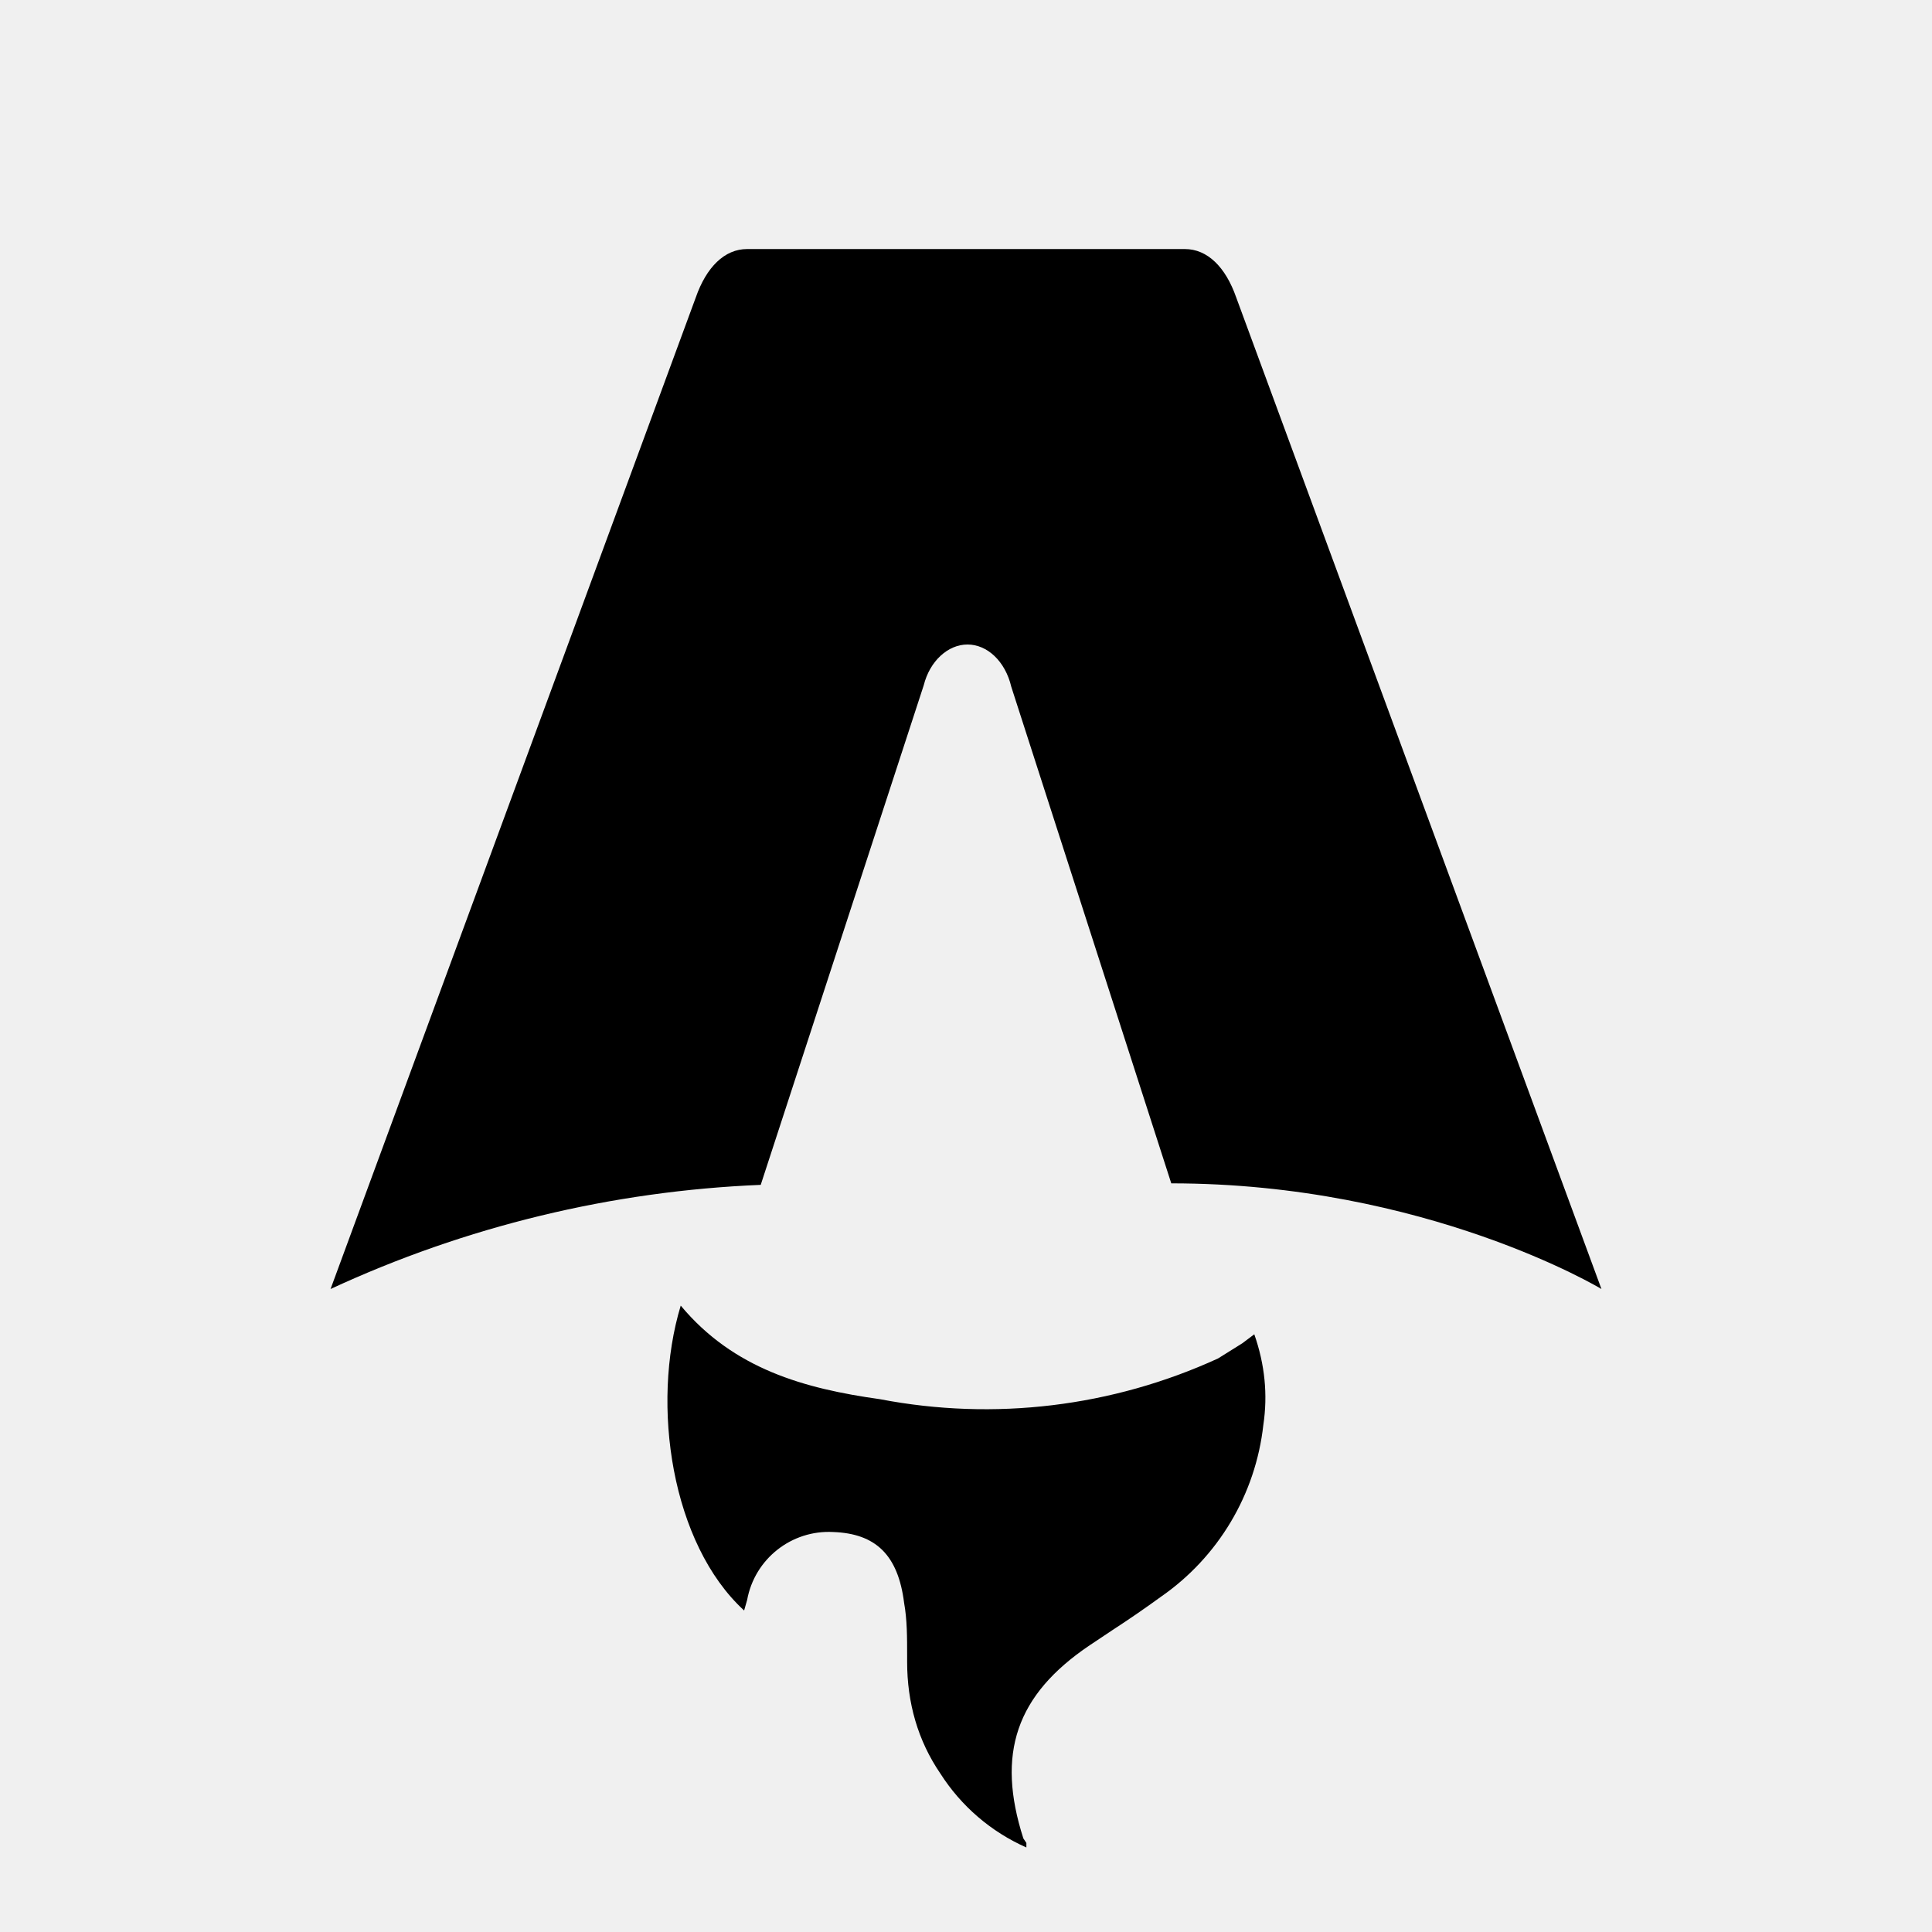
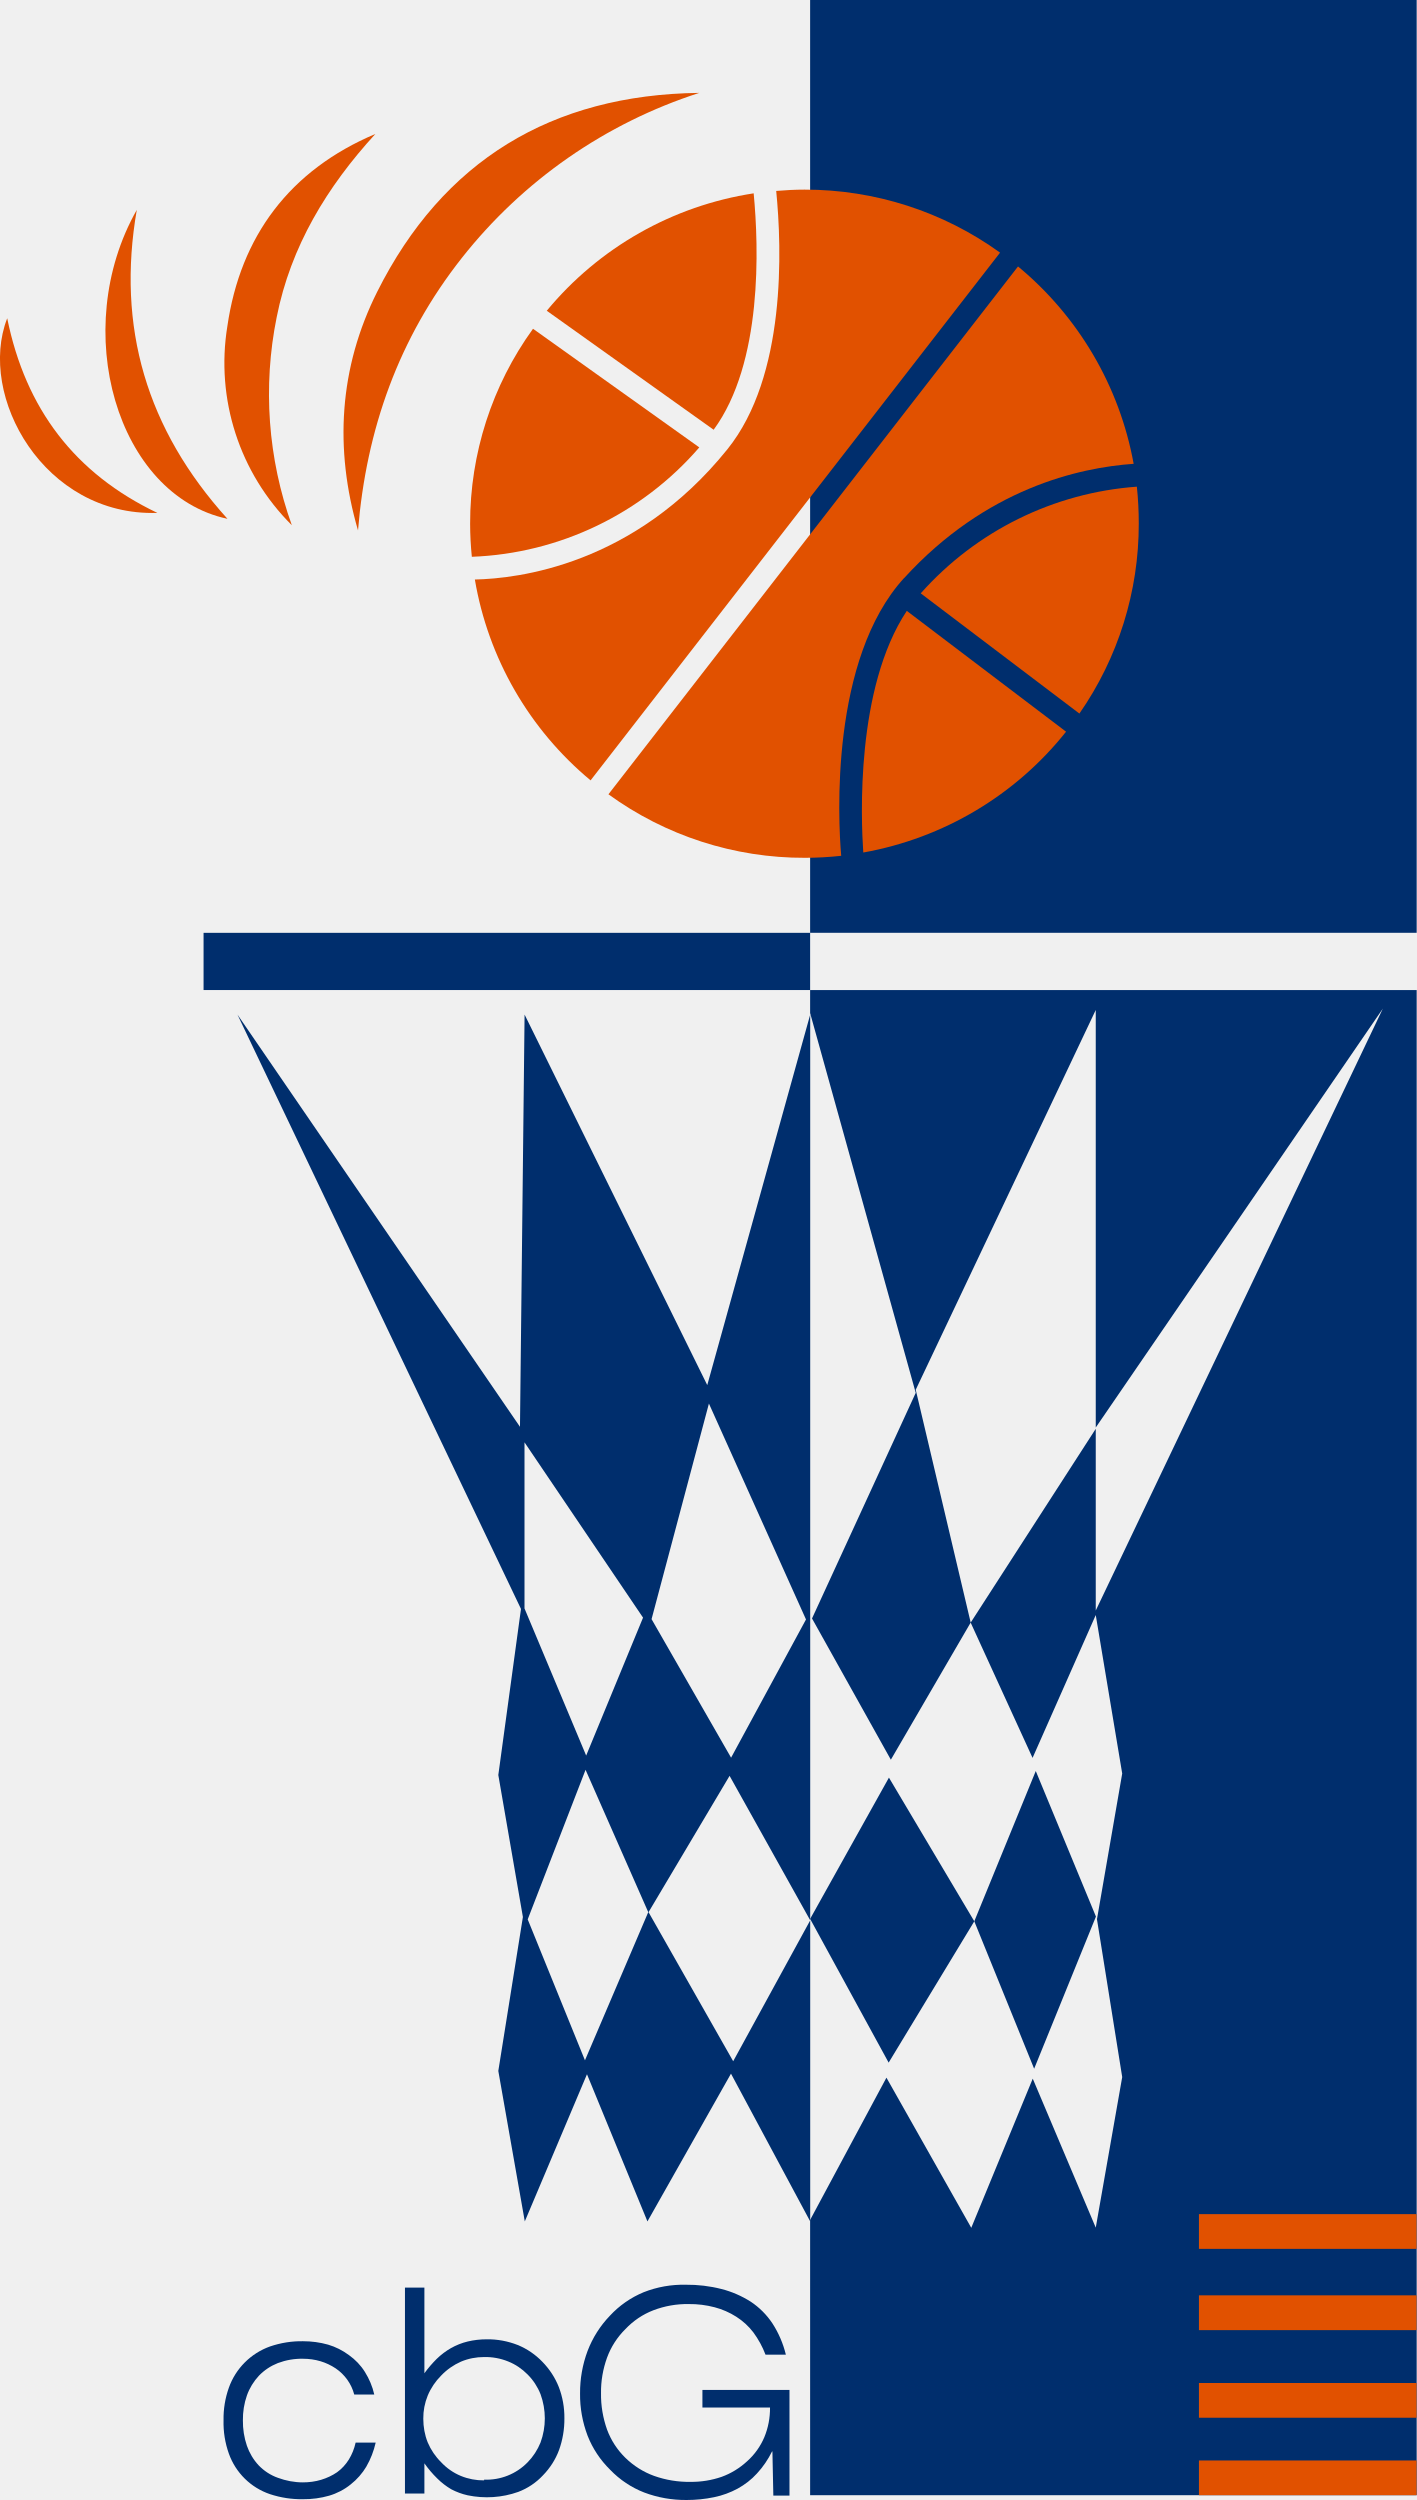
- <svg xmlns="http://www.w3.org/2000/svg" fill="none" viewBox="0 0 128 128">
-   <path d="M50.4 78.5a75.1 75.1 0 0 0-28.5 6.9l24.2-65.7c.7-2 1.9-3.2 3.4-3.2h29c1.5 0 2.7 1.2 3.4 3.2l24.2 65.7s-11.6-7-28.5-7L67 45.5c-.4-1.7-1.6-2.8-2.9-2.8-1.3 0-2.5 1.1-2.9 2.7L50.4 78.5Zm-1.1 28.2Zm-4.2-20.2c-2 6.6-.6 15.8 4.2 20.2a17.5 17.5 0 0 1 .2-.7 5.5 5.5 0 0 1 5.7-4.5c2.8.1 4.3 1.5 4.7 4.7.2 1.1.2 2.3.2 3.5v.4c0 2.7.7 5.2 2.2 7.4a13 13 0 0 0 5.7 4.9v-.3l-.2-.3c-1.8-5.6-.5-9.5 4.4-12.8l1.5-1a73 73 0 0 0 3.2-2.2 16 16 0 0 0 6.8-11.4c.3-2 .1-4-.6-6l-.8.6-1.6 1a37 37 0 0 1-22.4 2.7c-5-.7-9.7-2-13.2-6.2Z" />
-   <style>
-         path { fill: #000; }
-         @media (prefers-color-scheme: dark) {
-             path { fill: #FFF; }
-         }
-     </style>
+ <svg xmlns="http://www.w3.org/2000/svg" width="68" height="120" viewBox="0 0 68 120" fill="none">
+   <g clip-path="url(#clip0_258_3160)">
+     <path d="M52.605 91.996L49.717 85.009L46.766 92.222L49.639 99.299L52.605 91.996Z" fill="#002E6D" />
+     <path d="M46.766 92.222L42.669 85.326L38.886 92.106L42.655 99.006L46.766 92.222Z" fill="#002E6D" />
+     <path d="M38.886 47.522V44.776H68V0H38.886V119.769H68V47.522H38.886ZM46.593 77.888L49.563 84.379L52.596 77.522L53.866 85.129L52.658 92.101L52.648 92.082L53.866 99.699L52.596 106.926L49.572 99.776L46.621 106.935L42.549 99.728L38.886 106.556V48.628L43.955 66.857L38.977 77.686L42.761 84.466L46.593 77.883L43.955 66.708L52.596 48.479V68.521L66.377 48.412L52.596 77.306V68.583L46.597 77.878L46.593 77.888Z" fill="#002E6D" />
+     <path d="M38.886 44.776H9.771V47.522H38.886V44.776Z" fill="#002E6D" />
+     <path d="M33.942 66.472L25.18 48.7L24.959 68.487L11.398 48.7L25.007 77.229L23.919 85.201L25.099 92.015L23.919 99.405L25.19 106.628L28.175 99.564L31.077 106.628L35.087 99.535L38.89 106.628V92.178L35.193 98.939L31.13 91.784L35.02 85.24L38.89 92.174V48.7L33.951 66.477L33.942 66.472ZM30.866 77.647L28.136 84.268L25.176 77.205V69.232L30.866 77.647ZM28.107 84.951L31.116 91.784L28.078 98.896L25.33 92.13L28.107 84.951ZM38.688 77.734L35.092 84.369L31.275 77.719L34.028 67.371" fill="#002E6D" />
+     <path d="M17.59 118.389C17.392 118.721 17.132 119.019 16.829 119.255C16.526 119.5 16.174 119.683 15.799 119.793C15.395 119.909 14.971 119.966 14.547 119.962C14.008 119.971 13.474 119.889 12.964 119.721C12.039 119.409 11.312 118.692 10.985 117.774C10.802 117.259 10.716 116.721 10.73 116.177C10.72 115.644 10.807 115.11 10.985 114.61C11.312 113.687 12.039 112.96 12.964 112.629C13.474 112.456 14.008 112.369 14.547 112.379C14.952 112.379 15.356 112.432 15.746 112.542C16.107 112.648 16.449 112.821 16.752 113.047C17.055 113.263 17.315 113.533 17.513 113.85C17.724 114.187 17.879 114.552 17.965 114.937H17.003C16.868 114.422 16.55 113.98 16.112 113.682C15.886 113.533 15.645 113.417 15.385 113.34C15.116 113.259 14.831 113.22 14.547 113.22C14.133 113.211 13.724 113.283 13.339 113.427C12.997 113.562 12.684 113.768 12.429 114.033C12.174 114.307 11.977 114.629 11.852 114.98C11.717 115.365 11.654 115.773 11.659 116.177C11.654 116.591 11.717 117.004 11.852 117.399C11.972 117.745 12.165 118.067 12.415 118.336C12.67 118.601 12.983 118.808 13.334 118.933C13.719 119.077 14.129 119.154 14.538 119.154C14.836 119.154 15.135 119.115 15.419 119.029C15.688 118.947 15.948 118.827 16.179 118.668C16.406 118.505 16.593 118.298 16.742 118.062C16.897 117.812 17.007 117.533 17.07 117.245H18.033C17.941 117.649 17.792 118.038 17.585 118.394L17.59 118.389Z" fill="#002E6D" />
+     <path d="M20.963 113.225C21.171 113.023 21.401 112.85 21.652 112.706C21.902 112.566 22.167 112.46 22.446 112.393C22.745 112.321 23.048 112.287 23.356 112.287C23.866 112.278 24.377 112.374 24.853 112.561C25.301 112.744 25.705 113.023 26.037 113.369C26.374 113.715 26.644 114.124 26.822 114.576C27.005 115.052 27.096 115.562 27.091 116.076C27.096 116.596 27.01 117.11 26.836 117.596C26.668 118.053 26.403 118.466 26.061 118.817C25.734 119.168 25.325 119.442 24.877 119.611C24.097 119.889 23.255 119.942 22.446 119.774C22.172 119.712 21.907 119.615 21.662 119.486C21.416 119.341 21.19 119.168 20.988 118.966C20.761 118.745 20.554 118.5 20.371 118.24V119.688H19.438V109.806H20.371V113.917C20.549 113.667 20.752 113.437 20.968 113.22L20.963 113.225ZM23.236 119.024C24.02 119.053 24.776 118.755 25.325 118.192C25.594 117.918 25.801 117.596 25.946 117.24C26.22 116.495 26.22 115.672 25.946 114.922C25.806 114.567 25.594 114.244 25.325 113.975C25.06 113.706 24.742 113.489 24.391 113.35C24.025 113.201 23.63 113.129 23.236 113.138C22.855 113.138 22.475 113.211 22.124 113.36C21.767 113.518 21.445 113.744 21.175 114.028C20.901 114.302 20.68 114.629 20.53 114.99C20.386 115.341 20.314 115.721 20.318 116.1C20.318 116.49 20.386 116.875 20.53 117.235C20.68 117.591 20.901 117.918 21.175 118.187C21.44 118.471 21.763 118.697 22.124 118.846C22.475 118.99 22.855 119.062 23.236 119.058V119.024Z" fill="#002E6D" />
+     <path d="M37.062 117.663C36.869 118.053 36.629 118.408 36.335 118.726C36.07 119.019 35.757 119.26 35.411 119.452C35.054 119.644 34.674 119.784 34.279 119.865C33.841 119.957 33.398 120 32.951 120C32.258 120.005 31.569 119.885 30.919 119.639C30.303 119.399 29.75 119.029 29.292 118.553C28.816 118.086 28.445 117.529 28.204 116.913C27.959 116.264 27.834 115.581 27.843 114.889C27.838 114.191 27.959 113.499 28.204 112.845C28.445 112.215 28.806 111.643 29.273 111.157C29.726 110.667 30.279 110.282 30.895 110.027C31.54 109.772 32.224 109.652 32.917 109.667C33.495 109.662 34.068 109.729 34.631 109.873C35.127 109.998 35.598 110.205 36.032 110.479C36.446 110.753 36.802 111.109 37.076 111.523C37.375 111.984 37.591 112.489 37.721 113.023H36.744C36.6 112.643 36.402 112.282 36.162 111.956C35.935 111.657 35.656 111.403 35.338 111.201C35.021 110.999 34.669 110.845 34.303 110.749C33.899 110.643 33.48 110.59 33.062 110.595C32.484 110.585 31.906 110.686 31.362 110.893C30.852 111.09 30.395 111.398 30.019 111.797C29.629 112.182 29.326 112.653 29.138 113.167C28.941 113.715 28.84 114.292 28.849 114.879C28.84 115.47 28.941 116.062 29.138 116.62C29.326 117.129 29.629 117.596 30.019 117.976C30.409 118.356 30.876 118.654 31.391 118.841C31.954 119.043 32.551 119.139 33.148 119.13C33.654 119.135 34.159 119.053 34.636 118.889C35.088 118.726 35.502 118.471 35.858 118.144C36.215 117.827 36.498 117.432 36.686 116.99C36.874 116.538 36.965 116.052 36.961 115.562H33.716V114.716H37.895V119.788H37.12L37.076 117.678L37.062 117.663Z" fill="#002E6D" />
+     <path d="M43.396 27.75C47.324 23.446 51.787 22.446 54.415 22.263C53.741 18.551 51.772 15.195 48.865 12.79L29.205 38.126C31.944 40.117 35.246 41.184 38.635 41.175C39.218 41.175 39.8 41.141 40.378 41.079C40.224 39.324 39.844 31.635 43.396 27.745V27.75Z" fill="#E15100" />
+     <path d="M41.442 40.92C45.284 40.232 48.745 38.174 51.171 35.121L43.526 29.322C41.067 33.029 41.327 39.295 41.437 40.915L41.442 40.92Z" fill="#E15100" />
+     <path d="M33.566 21.475L25.585 15.781C23.616 18.503 22.562 21.778 22.566 25.134C22.566 25.668 22.595 26.197 22.648 26.726C26.86 26.567 30.812 24.663 33.566 21.475Z" fill="#E15100" />
+     <path d="M38.616 9.102C38.159 9.102 37.711 9.126 37.258 9.165C37.533 11.939 37.745 18.056 34.914 21.566C30.437 27.129 24.849 27.774 22.793 27.817C23.433 31.591 25.402 35.01 28.348 37.458L48.003 12.127C45.273 10.155 41.99 9.098 38.621 9.102H38.616Z" fill="#E15100" />
+     <path d="M36.176 9.28C32.286 9.877 28.753 11.882 26.245 14.916L34.255 20.628C36.614 17.416 36.422 11.858 36.176 9.28Z" fill="#E15100" />
+     <path d="M54.574 23.36C50.578 23.648 46.857 25.485 44.195 28.481L51.811 34.251C53.674 31.573 54.665 28.389 54.661 25.134C54.661 24.543 54.632 23.951 54.569 23.364L54.574 23.36Z" fill="#E15100" />
+     <path d="M33.566 4.458C29.061 5.91 25.094 8.67 22.163 12.387C19.139 16.224 17.58 20.609 17.185 25.461C16.039 21.532 16.28 17.647 18.105 14.007C21.253 7.722 26.471 4.544 33.566 4.458Z" fill="#E15100" />
+     <path d="M18.018 6.429C15.698 8.963 13.955 11.824 13.281 15.224C12.607 18.556 12.858 22.008 14.008 25.211C11.495 22.71 10.345 19.157 10.913 15.661C11.539 11.343 13.902 8.17 18.018 6.429Z" fill="#E15100" />
+     <path d="M6.566 10.074C5.589 15.704 7.033 20.604 10.918 24.903C5.613 23.773 3.302 15.825 6.566 10.074Z" fill="#E15100" />
+     <path d="M7.553 24.619C2.113 24.797 -1.103 19.003 0.346 15.277C1.232 19.633 3.596 22.73 7.553 24.619Z" fill="#E15100" />
+     <path d="M67.995 107.945H57.549V106.277H67.995V107.945Z" fill="#E15100" />
+     <path d="M67.995 111.845H57.549V110.177H67.995V111.845Z" fill="#E15100" />
+     <path d="M67.995 116.052H57.549V114.384H67.995V116.052Z" fill="#E15100" />
+     <path d="M67.995 119.769H57.549V118.101H67.995V119.769Z" fill="#E15100" />
+   </g>
+   <defs>
+     <clipPath id="clip0_258_3160">
+       <rect width="68" height="120" fill="white" />
+     </clipPath>
+   </defs>
</svg>
